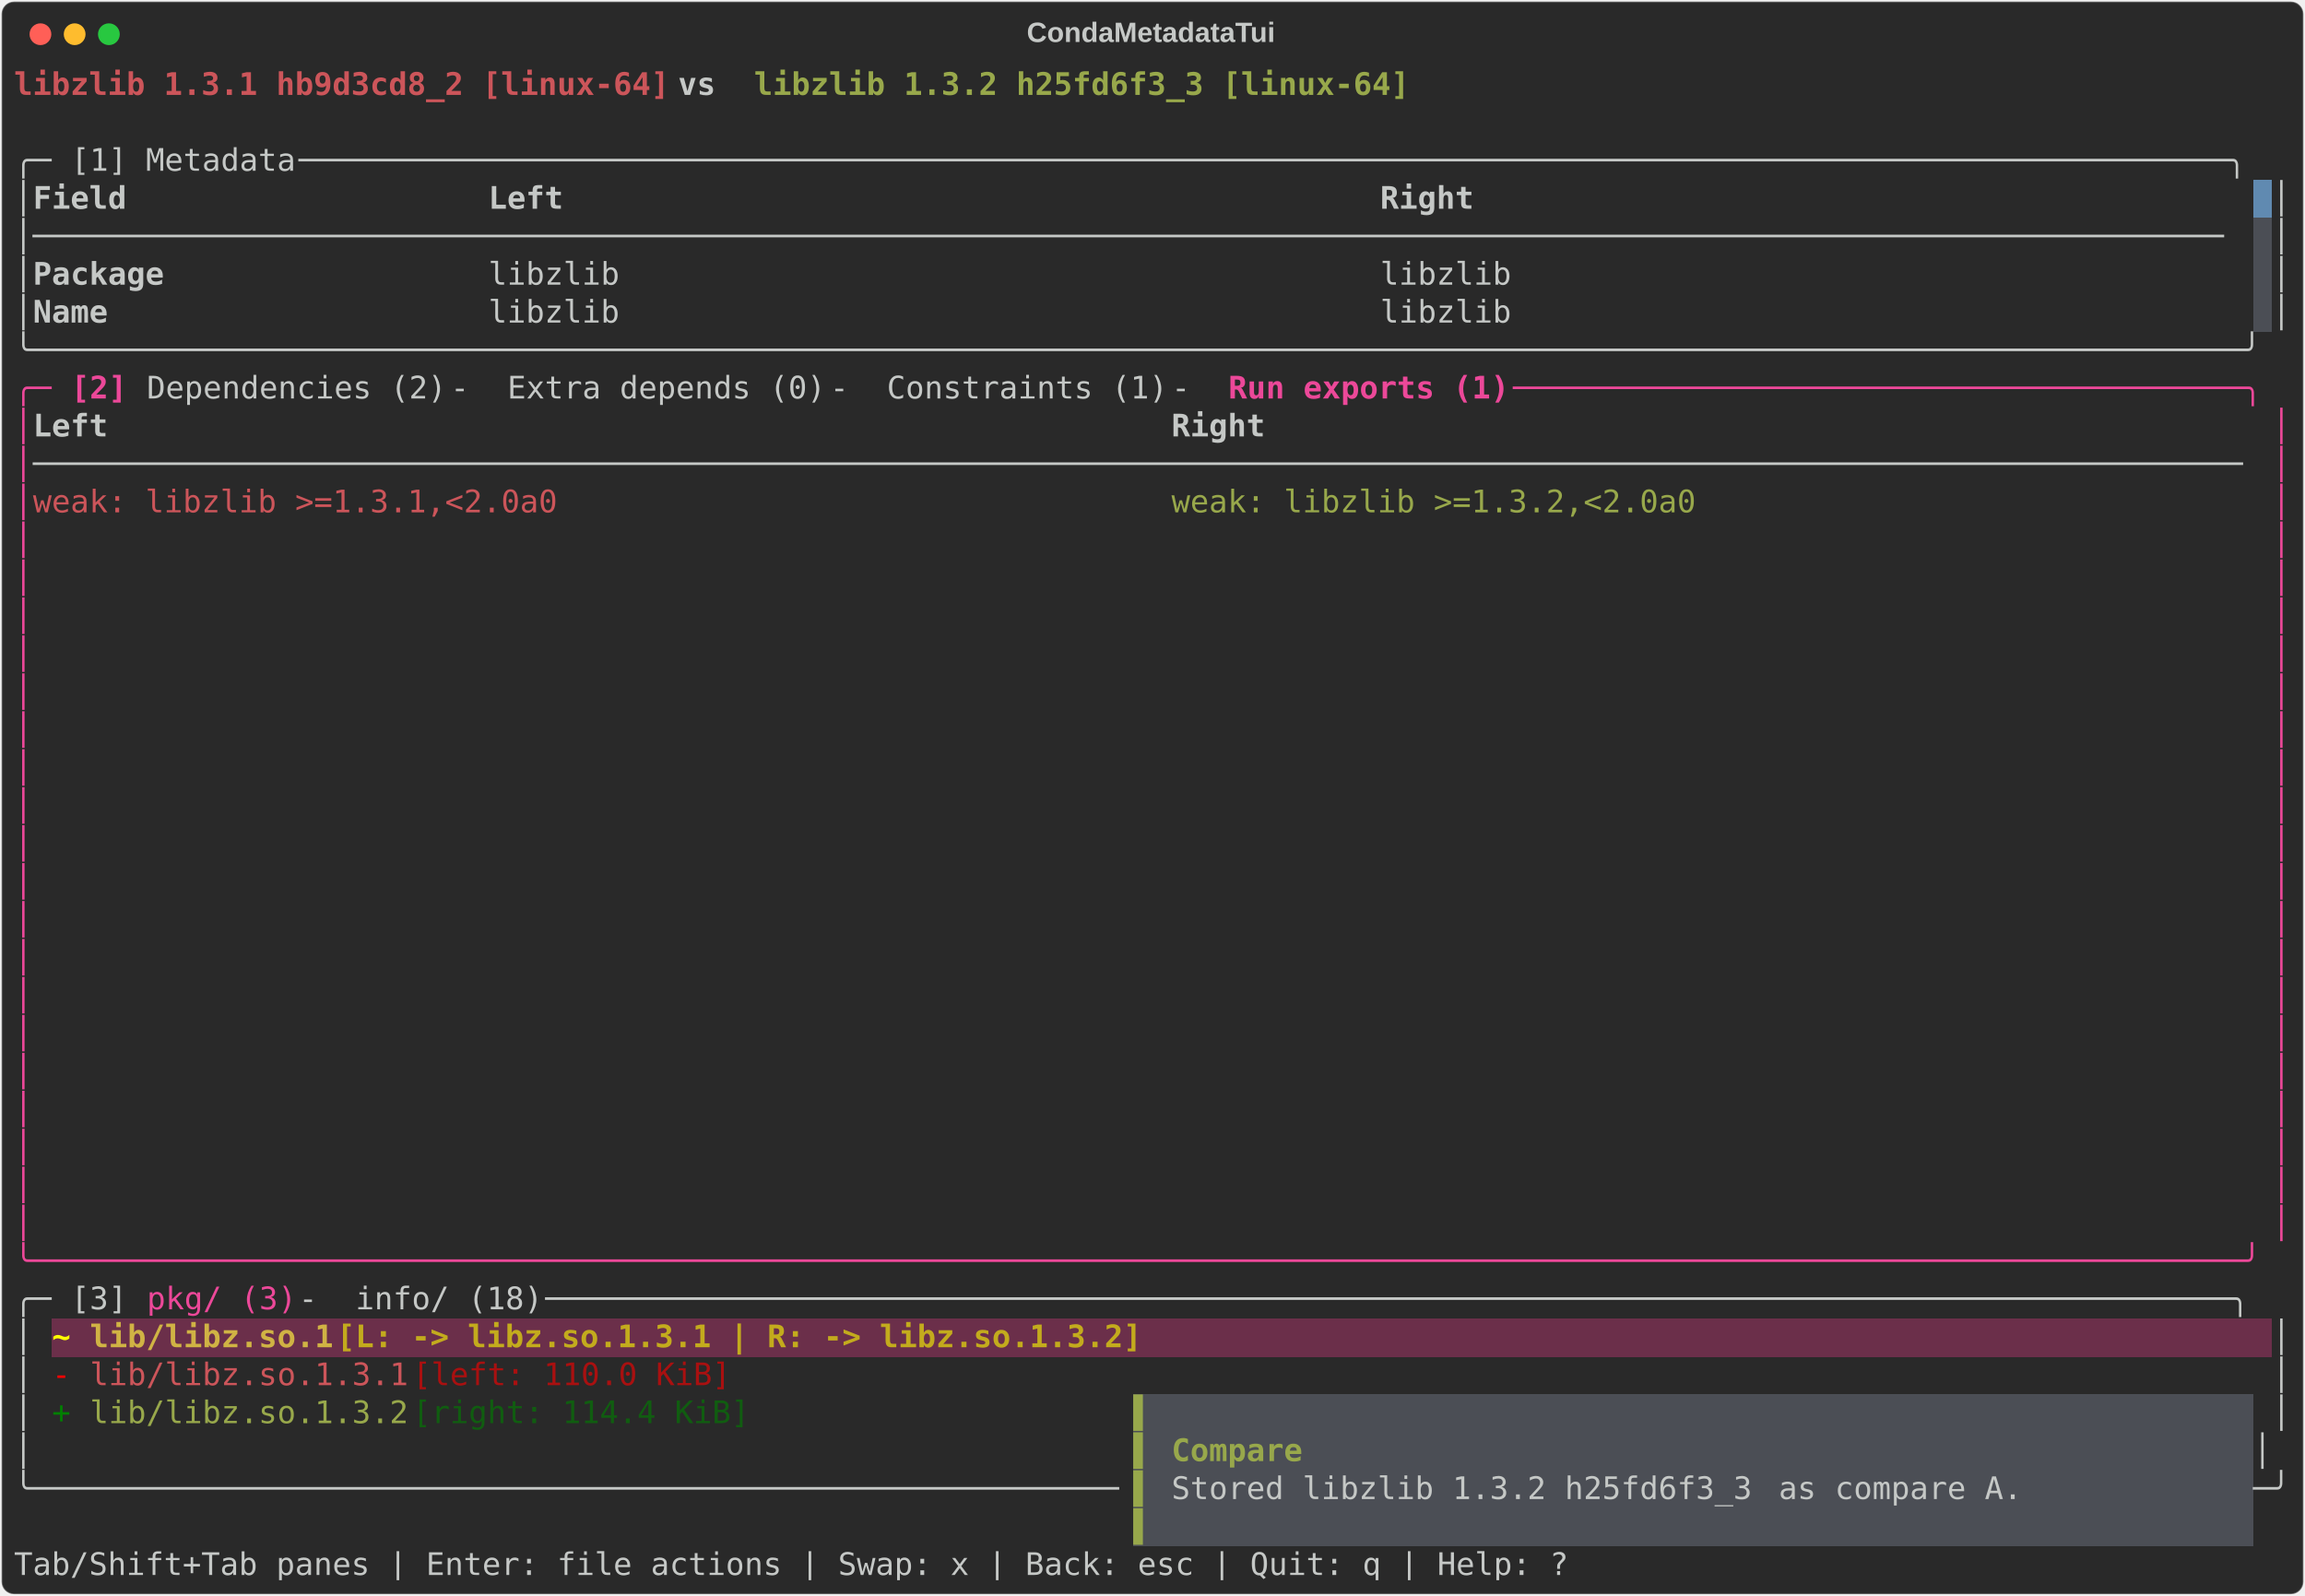
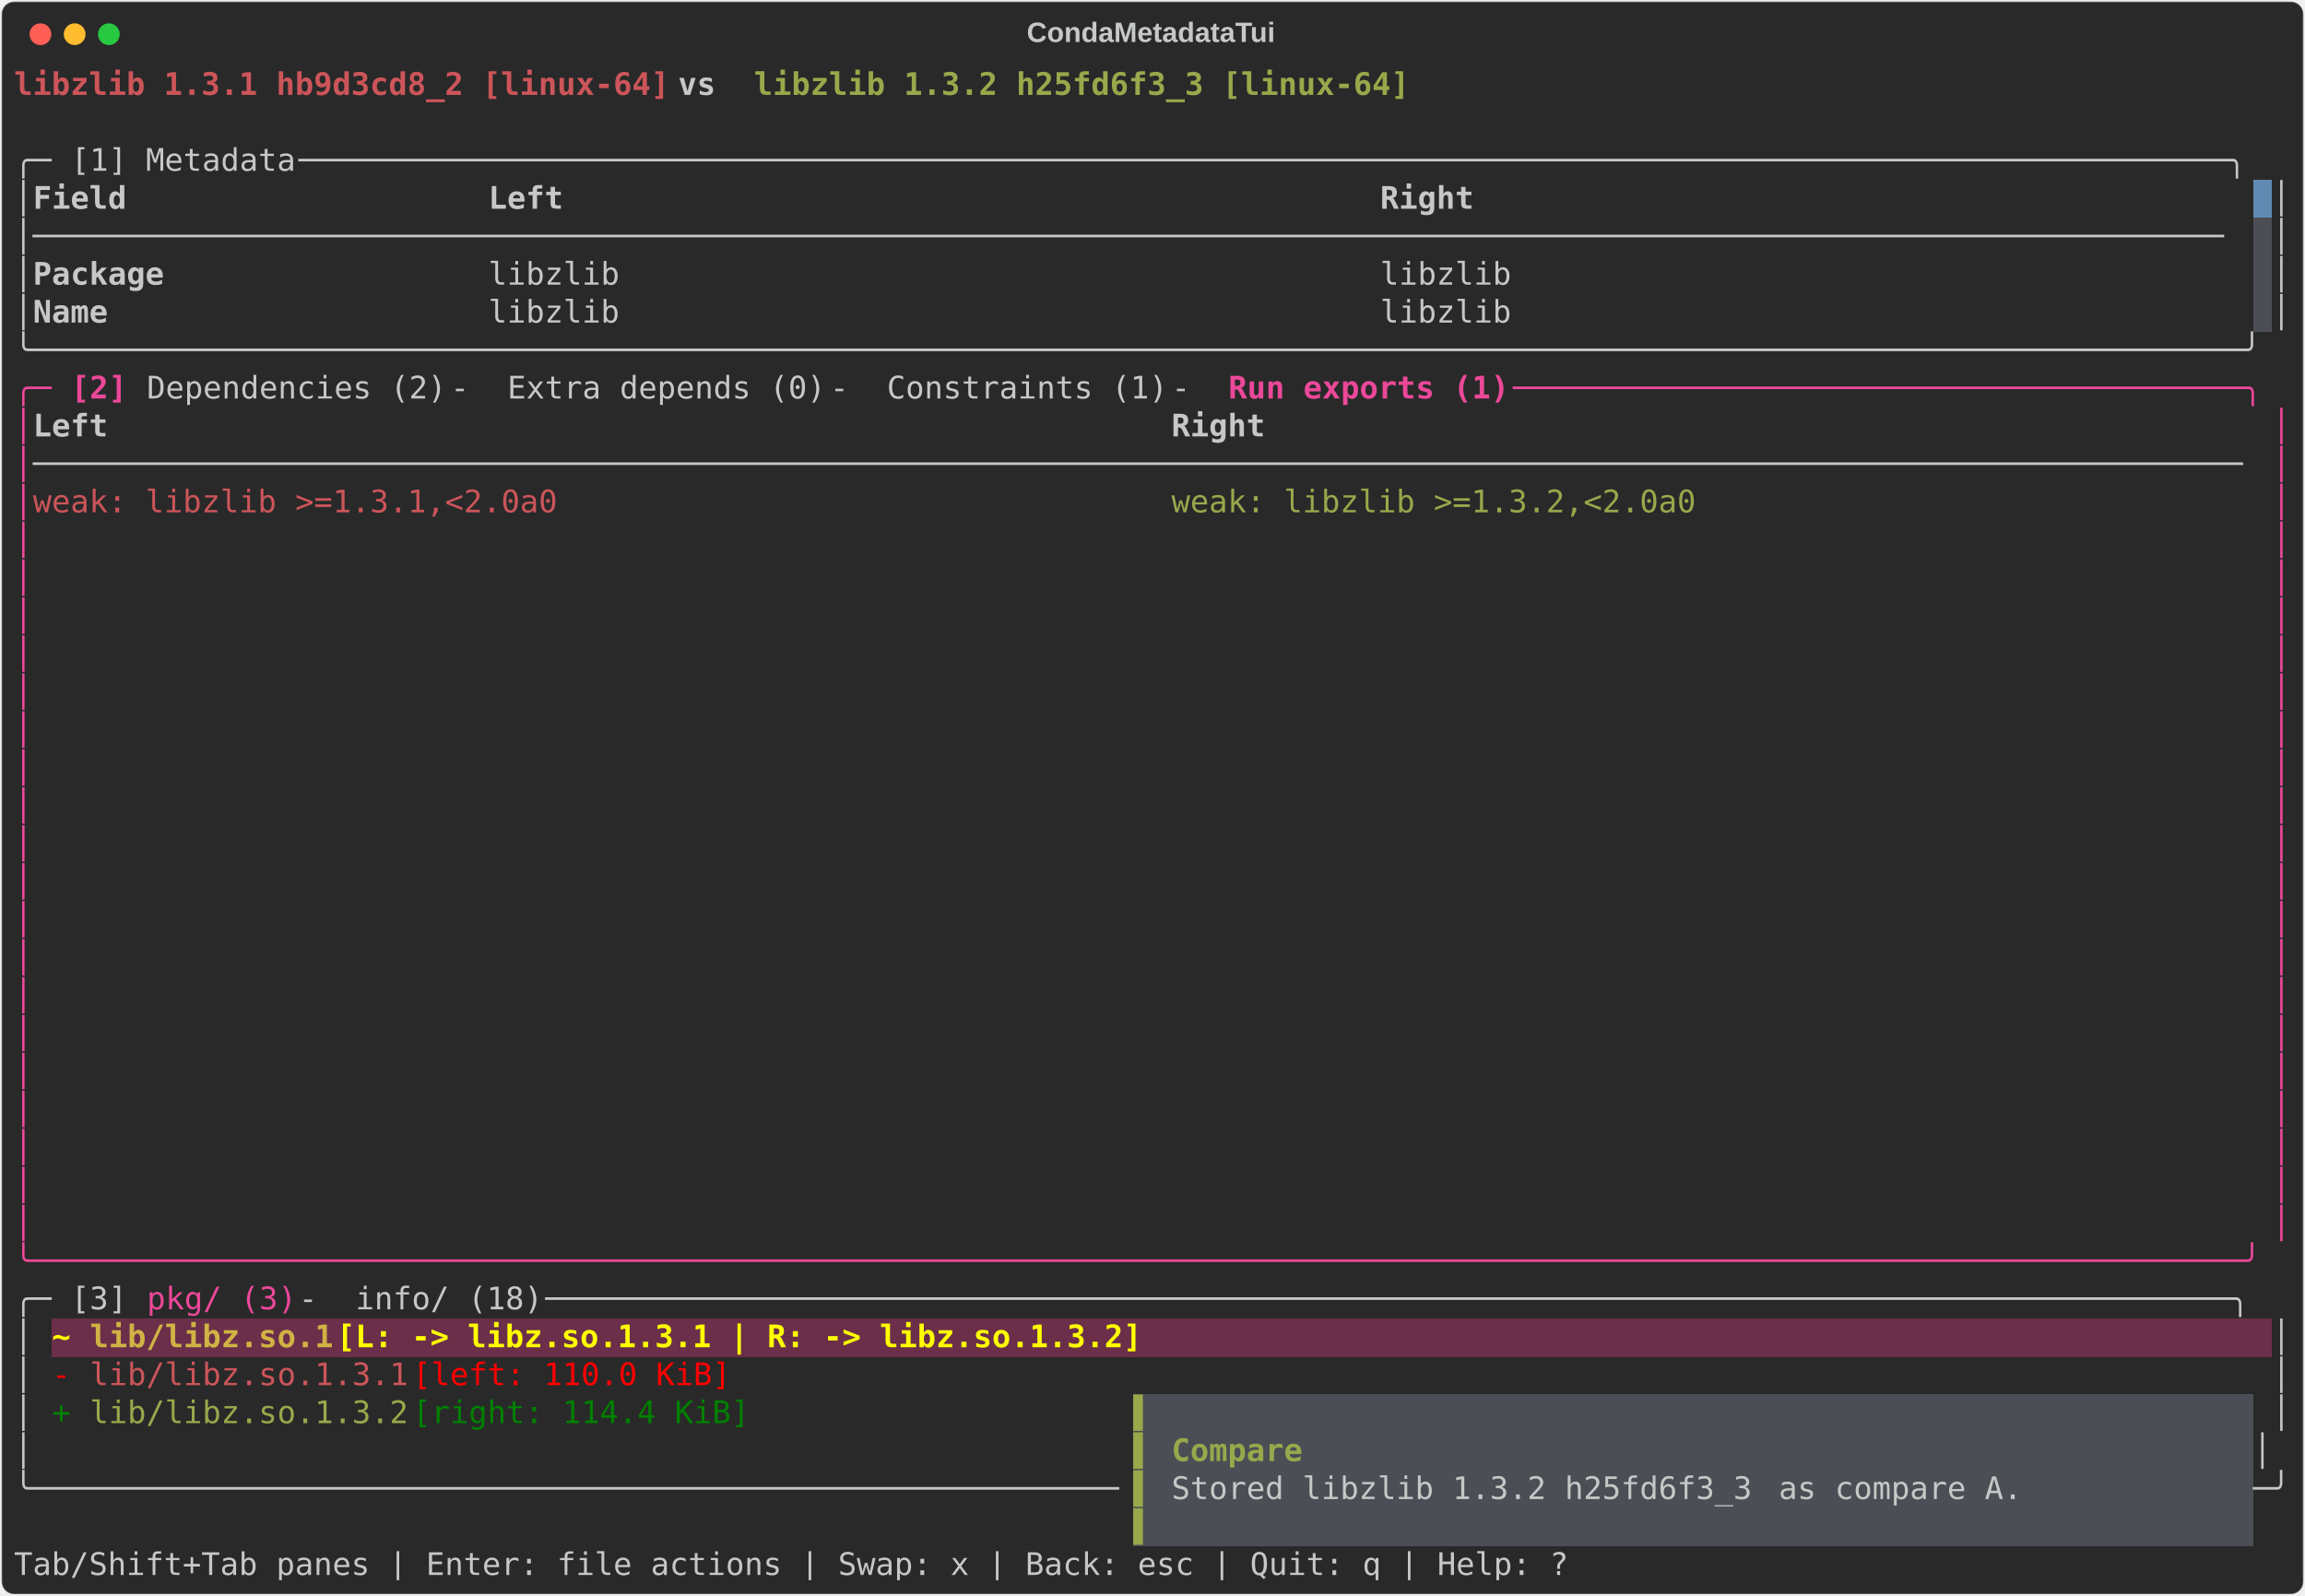
<svg xmlns="http://www.w3.org/2000/svg" class="rich-terminal" viewBox="0 0 1482 1026.0">
  <style>

    @font-face {
        font-family: "Fira Code";
        src: local("FiraCode-Regular"),
                url("https://cdnjs.cloudflare.com/ajax/libs/firacode/6.2.0/woff2/FiraCode-Regular.woff2") format("woff2"),
                url("https://cdnjs.cloudflare.com/ajax/libs/firacode/6.2.0/woff/FiraCode-Regular.woff") format("woff");
        font-style: normal;
        font-weight: 400;
    }
    @font-face {
        font-family: "Fira Code";
        src: local("FiraCode-Bold"),
                url("https://cdnjs.cloudflare.com/ajax/libs/firacode/6.2.0/woff2/FiraCode-Bold.woff2") format("woff2"),
                url("https://cdnjs.cloudflare.com/ajax/libs/firacode/6.2.0/woff/FiraCode-Bold.woff") format("woff");
        font-style: bold;
        font-weight: 700;
    }

    .terminal-matrix {
        font-family: Fira Code, monospace;
        font-size: 20px;
        line-height: 24.4px;
        font-variant-east-asian: full-width;
    }

    .terminal-title {
        font-size: 18px;
        font-weight: bold;
        font-family: arial;
    }

    .terminal-r1 { fill: #cc555a;font-weight: bold }
.terminal-r2 { fill: #c5c8c6;font-weight: bold }
.terminal-r3 { fill: #98a84b;font-weight: bold }
.terminal-r4 { fill: #c5c8c6 }
.terminal-r5 { fill: #292929 }
.terminal-r6 { fill: #ec4899 }
.terminal-r7 { fill: #ec4899;font-weight: bold }
.terminal-r8 { fill: #cc555a }
.terminal-r9 { fill: #98a84b }
.terminal-r10 { fill: #ffff00;font-weight: bold }
.terminal-r11 { fill: #d0b344;font-weight: bold }
- .terminal-r12 { fill: #c3ab1d;font-weight: bold }
- .terminal-r13 { fill: #ffffff;font-weight: bold }
- .terminal-r14 { fill: #ff0000 }
- .terminal-r15 { fill: #a91010 }
- .terminal-r16 { fill: #008000 }
- .terminal-r17 { fill: #105d10 }
+ .terminal-r12 { fill: #ffffff;font-weight: bold }
+ .terminal-r13 { fill: #ff0000 }
+ .terminal-r14 { fill: #008000 }
    </style>
  <defs>
    <clipPath id="terminal-clip-terminal">
      <rect x="0" y="0" width="1463.0" height="975.0" />
    </clipPath>
    <clipPath id="terminal-line-0">
      <rect x="0" y="1.5" width="1464" height="24.65" />
    </clipPath>
    <clipPath id="terminal-line-1">
      <rect x="0" y="25.9" width="1464" height="24.65" />
    </clipPath>
    <clipPath id="terminal-line-2">
      <rect x="0" y="50.3" width="1464" height="24.65" />
    </clipPath>
    <clipPath id="terminal-line-3">
      <rect x="0" y="74.7" width="1464" height="24.65" />
    </clipPath>
    <clipPath id="terminal-line-4">
      <rect x="0" y="99.1" width="1464" height="24.65" />
    </clipPath>
    <clipPath id="terminal-line-5">
      <rect x="0" y="123.5" width="1464" height="24.65" />
    </clipPath>
    <clipPath id="terminal-line-6">
      <rect x="0" y="147.9" width="1464" height="24.65" />
    </clipPath>
    <clipPath id="terminal-line-7">
      <rect x="0" y="172.3" width="1464" height="24.65" />
    </clipPath>
    <clipPath id="terminal-line-8">
      <rect x="0" y="196.7" width="1464" height="24.65" />
    </clipPath>
    <clipPath id="terminal-line-9">
      <rect x="0" y="221.1" width="1464" height="24.65" />
    </clipPath>
    <clipPath id="terminal-line-10">
      <rect x="0" y="245.5" width="1464" height="24.65" />
    </clipPath>
    <clipPath id="terminal-line-11">
      <rect x="0" y="269.9" width="1464" height="24.65" />
    </clipPath>
    <clipPath id="terminal-line-12">
      <rect x="0" y="294.3" width="1464" height="24.65" />
    </clipPath>
    <clipPath id="terminal-line-13">
      <rect x="0" y="318.7" width="1464" height="24.65" />
    </clipPath>
    <clipPath id="terminal-line-14">
      <rect x="0" y="343.1" width="1464" height="24.65" />
    </clipPath>
    <clipPath id="terminal-line-15">
      <rect x="0" y="367.5" width="1464" height="24.65" />
    </clipPath>
    <clipPath id="terminal-line-16">
      <rect x="0" y="391.9" width="1464" height="24.65" />
    </clipPath>
    <clipPath id="terminal-line-17">
      <rect x="0" y="416.3" width="1464" height="24.65" />
    </clipPath>
    <clipPath id="terminal-line-18">
      <rect x="0" y="440.7" width="1464" height="24.65" />
    </clipPath>
    <clipPath id="terminal-line-19">
      <rect x="0" y="465.1" width="1464" height="24.65" />
    </clipPath>
    <clipPath id="terminal-line-20">
      <rect x="0" y="489.5" width="1464" height="24.65" />
    </clipPath>
    <clipPath id="terminal-line-21">
      <rect x="0" y="513.9" width="1464" height="24.65" />
    </clipPath>
    <clipPath id="terminal-line-22">
      <rect x="0" y="538.3" width="1464" height="24.65" />
    </clipPath>
    <clipPath id="terminal-line-23">
      <rect x="0" y="562.7" width="1464" height="24.65" />
    </clipPath>
    <clipPath id="terminal-line-24">
      <rect x="0" y="587.1" width="1464" height="24.65" />
    </clipPath>
    <clipPath id="terminal-line-25">
      <rect x="0" y="611.5" width="1464" height="24.65" />
    </clipPath>
    <clipPath id="terminal-line-26">
      <rect x="0" y="635.9" width="1464" height="24.65" />
    </clipPath>
    <clipPath id="terminal-line-27">
      <rect x="0" y="660.3" width="1464" height="24.65" />
    </clipPath>
    <clipPath id="terminal-line-28">
      <rect x="0" y="684.7" width="1464" height="24.65" />
    </clipPath>
    <clipPath id="terminal-line-29">
      <rect x="0" y="709.1" width="1464" height="24.65" />
    </clipPath>
    <clipPath id="terminal-line-30">
      <rect x="0" y="733.5" width="1464" height="24.65" />
    </clipPath>
    <clipPath id="terminal-line-31">
      <rect x="0" y="757.9" width="1464" height="24.65" />
    </clipPath>
    <clipPath id="terminal-line-32">
      <rect x="0" y="782.3" width="1464" height="24.65" />
    </clipPath>
    <clipPath id="terminal-line-33">
      <rect x="0" y="806.7" width="1464" height="24.65" />
    </clipPath>
    <clipPath id="terminal-line-34">
      <rect x="0" y="831.1" width="1464" height="24.65" />
    </clipPath>
    <clipPath id="terminal-line-35">
      <rect x="0" y="855.5" width="1464" height="24.65" />
    </clipPath>
    <clipPath id="terminal-line-36">
      <rect x="0" y="879.9" width="1464" height="24.65" />
    </clipPath>
    <clipPath id="terminal-line-37">
      <rect x="0" y="904.3" width="1464" height="24.65" />
    </clipPath>
    <clipPath id="terminal-line-38">
      <rect x="0" y="928.7" width="1464" height="24.65" />
    </clipPath>
  </defs>
  <rect fill="#292929" stroke="rgba(255,255,255,0.35)" stroke-width="1" x="1" y="1" width="1480" height="1024" rx="8" />
  <text class="terminal-title" fill="#c5c8c6" text-anchor="middle" x="740" y="27">CondaMetadataTui</text>
  <g transform="translate(26,22)">
    <circle cx="0" cy="0" r="7" fill="#ff5f57" />
    <circle cx="22" cy="0" r="7" fill="#febc2e" />
    <circle cx="44" cy="0" r="7" fill="#28c840" />
  </g>
  <g transform="translate(9, 41)" clip-path="url(#terminal-clip-terminal)">
    <rect fill="#608ab1" x="1439.6" y="74.7" width="12.2" height="24.65" shape-rendering="crispEdges" />
    <rect fill="#4b4e55" x="1439.6" y="99.1" width="12.2" height="24.65" shape-rendering="crispEdges" />
    <rect fill="#4b4e55" x="1439.6" y="123.5" width="12.2" height="24.65" shape-rendering="crispEdges" />
    <rect fill="#4b4e55" x="1439.6" y="147.9" width="12.2" height="24.65" shape-rendering="crispEdges" />
    <rect fill="#6b2f4a" x="24.4" y="806.7" width="24.4" height="24.65" shape-rendering="crispEdges" />
    <rect fill="#6b2f4a" x="48.8" y="806.7" width="158.6" height="24.65" shape-rendering="crispEdges" />
    <rect fill="#6b2f4a" x="207.4" y="806.7" width="536.8" height="24.65" shape-rendering="crispEdges" />
    <rect fill="#6b2f4a" x="744.2" y="806.7" width="707.6" height="24.65" shape-rendering="crispEdges" />
    <rect fill="#4b4e55" x="719.8" y="855.5" width="12.2" height="24.65" shape-rendering="crispEdges" />
    <rect fill="#4b4e55" x="732" y="855.5" width="707.6" height="24.65" shape-rendering="crispEdges" />
    <rect fill="#4b4e55" x="719.8" y="879.9" width="12.2" height="24.65" shape-rendering="crispEdges" />
    <rect fill="#4b4e55" x="732" y="879.9" width="12.2" height="24.65" shape-rendering="crispEdges" />
    <rect fill="#4b4e55" x="744.2" y="879.9" width="85.4" height="24.65" shape-rendering="crispEdges" />
    <rect fill="#4b4e55" x="829.6" y="879.9" width="610" height="24.65" shape-rendering="crispEdges" />
    <rect fill="#4b4e55" x="719.8" y="904.3" width="12.2" height="24.65" shape-rendering="crispEdges" />
    <rect fill="#4b4e55" x="732" y="904.3" width="12.2" height="24.65" shape-rendering="crispEdges" />
    <rect fill="#4b4e55" x="744.2" y="904.3" width="390.4" height="24.65" shape-rendering="crispEdges" />
    <rect fill="#4b4e55" x="1134.6" y="904.3" width="170.8" height="24.65" shape-rendering="crispEdges" />
    <rect fill="#4b4e55" x="1305.4" y="904.3" width="134.2" height="24.65" shape-rendering="crispEdges" />
    <rect fill="#4b4e55" x="719.8" y="928.7" width="12.2" height="24.65" shape-rendering="crispEdges" />
    <rect fill="#4b4e55" x="732" y="928.7" width="707.6" height="24.65" shape-rendering="crispEdges" />
    <g class="terminal-matrix">
      <text class="terminal-r1" x="0" y="20" textLength="427" clip-path="url(#terminal-line-0)">libzlib 1.3.1 hb9d3cd8_2 [linux-64]</text>
      <text class="terminal-r2" x="427" y="20" textLength="48.8" clip-path="url(#terminal-line-0)"> vs </text>
      <text class="terminal-r3" x="475.8" y="20" textLength="427" clip-path="url(#terminal-line-0)">libzlib 1.3.2 h25fd6f3_3 [linux-64]</text>
      <text class="terminal-r4" x="1464" y="20" textLength="12.2" clip-path="url(#terminal-line-0)">
</text>
      <text class="terminal-r4" x="1464" y="44.4" textLength="12.2" clip-path="url(#terminal-line-1)">
</text>
      <text class="terminal-r4" x="0" y="68.8" textLength="36.6" clip-path="url(#terminal-line-2)">╭─ </text>
      <text class="terminal-r4" x="36.6" y="68.8" textLength="146.4" clip-path="url(#terminal-line-2)">[1] Metadata</text>
      <text class="terminal-r4" x="183" y="68.8" textLength="1281" clip-path="url(#terminal-line-2)"> ───────────────────────────────────────────────────────────────────────────────────────────────────────╮</text>
      <text class="terminal-r4" x="1464" y="68.8" textLength="12.2" clip-path="url(#terminal-line-2)">
</text>
      <text class="terminal-r4" x="0" y="93.2" textLength="12.2" clip-path="url(#terminal-line-3)">│</text>
      <text class="terminal-r2" x="12.2" y="93.2" textLength="280.6" clip-path="url(#terminal-line-3)">Field                  </text>
      <text class="terminal-r2" x="305" y="93.2" textLength="561.2" clip-path="url(#terminal-line-3)">Left                                          </text>
      <text class="terminal-r2" x="878.4" y="93.2" textLength="561.2" clip-path="url(#terminal-line-3)">Right                                         </text>
      <text class="terminal-r4" x="1451.8" y="93.2" textLength="12.2" clip-path="url(#terminal-line-3)">│</text>
      <text class="terminal-r4" x="1464" y="93.2" textLength="12.2" clip-path="url(#terminal-line-3)">
</text>
      <text class="terminal-r4" x="0" y="117.6" textLength="1439.6" clip-path="url(#terminal-line-4)">│─────────────────────────────────────────────────────────────────────────────────────────────────────────────────────</text>
      <text class="terminal-r4" x="1451.8" y="117.6" textLength="12.2" clip-path="url(#terminal-line-4)">│</text>
      <text class="terminal-r4" x="1464" y="117.6" textLength="12.2" clip-path="url(#terminal-line-4)">
</text>
      <text class="terminal-r4" x="0" y="142" textLength="12.2" clip-path="url(#terminal-line-5)">│</text>
      <text class="terminal-r2" x="12.2" y="142" textLength="280.6" clip-path="url(#terminal-line-5)">Package                </text>
      <text class="terminal-r4" x="305" y="142" textLength="549" clip-path="url(#terminal-line-5)">libzlib                                      </text>
      <text class="terminal-r4" x="878.4" y="142" textLength="561.2" clip-path="url(#terminal-line-5)">libzlib                                       </text>
      <text class="terminal-r4" x="1451.8" y="142" textLength="12.2" clip-path="url(#terminal-line-5)">│</text>
      <text class="terminal-r4" x="1464" y="142" textLength="12.2" clip-path="url(#terminal-line-5)">
</text>
      <text class="terminal-r4" x="0" y="166.4" textLength="12.2" clip-path="url(#terminal-line-6)">│</text>
      <text class="terminal-r2" x="12.2" y="166.4" textLength="280.6" clip-path="url(#terminal-line-6)">Name                   </text>
      <text class="terminal-r4" x="305" y="166.4" textLength="549" clip-path="url(#terminal-line-6)">libzlib                                      </text>
      <text class="terminal-r4" x="878.4" y="166.4" textLength="561.2" clip-path="url(#terminal-line-6)">libzlib                                       </text>
      <text class="terminal-r4" x="1451.8" y="166.4" textLength="12.2" clip-path="url(#terminal-line-6)">│</text>
      <text class="terminal-r4" x="1464" y="166.4" textLength="12.2" clip-path="url(#terminal-line-6)">
</text>
      <text class="terminal-r4" x="0" y="190.8" textLength="1464" clip-path="url(#terminal-line-7)">╰──────────────────────────────────────────────────────────────────────────────────────────────────────────────────────╯</text>
      <text class="terminal-r4" x="1464" y="190.8" textLength="12.2" clip-path="url(#terminal-line-7)">
</text>
      <text class="terminal-r6" x="0" y="215.2" textLength="36.6" clip-path="url(#terminal-line-8)">╭─ </text>
      <text class="terminal-r7" x="36.6" y="215.2" textLength="48.8" clip-path="url(#terminal-line-8)">[2] </text>
      <text class="terminal-r4" x="85.4" y="215.2" textLength="195.2" clip-path="url(#terminal-line-8)">Dependencies (2)</text>
      <text class="terminal-r4" x="280.6" y="215.2" textLength="36.6" clip-path="url(#terminal-line-8)"> - </text>
      <text class="terminal-r4" x="317.2" y="215.2" textLength="207.4" clip-path="url(#terminal-line-8)">Extra depends (0)</text>
      <text class="terminal-r4" x="524.6" y="215.2" textLength="36.6" clip-path="url(#terminal-line-8)"> - </text>
      <text class="terminal-r4" x="561.2" y="215.2" textLength="183" clip-path="url(#terminal-line-8)">Constraints (1)</text>
      <text class="terminal-r4" x="744.2" y="215.2" textLength="36.6" clip-path="url(#terminal-line-8)"> - </text>
      <text class="terminal-r7" x="780.8" y="215.2" textLength="183" clip-path="url(#terminal-line-8)">Run exports (1)</text>
      <text class="terminal-r6" x="963.8" y="215.2" textLength="500.2" clip-path="url(#terminal-line-8)"> ───────────────────────────────────────╮</text>
      <text class="terminal-r4" x="1464" y="215.2" textLength="12.2" clip-path="url(#terminal-line-8)">
</text>
      <text class="terminal-r6" x="0" y="239.6" textLength="12.2" clip-path="url(#terminal-line-9)">│</text>
      <text class="terminal-r2" x="12.2" y="239.6" textLength="719.8" clip-path="url(#terminal-line-9)">Left                                                       </text>
      <text class="terminal-r2" x="744.2" y="239.6" textLength="707.6" clip-path="url(#terminal-line-9)">Right                                                     </text>
      <text class="terminal-r6" x="1451.8" y="239.6" textLength="12.2" clip-path="url(#terminal-line-9)">│</text>
      <text class="terminal-r4" x="1464" y="239.6" textLength="12.2" clip-path="url(#terminal-line-9)">
</text>
      <text class="terminal-r6" x="0" y="264" textLength="12.2" clip-path="url(#terminal-line-10)">│</text>
      <text class="terminal-r4" x="12.2" y="264" textLength="1439.6" clip-path="url(#terminal-line-10)">──────────────────────────────────────────────────────────────────────────────────────────────────────────────────────</text>
      <text class="terminal-r6" x="1451.8" y="264" textLength="12.2" clip-path="url(#terminal-line-10)">│</text>
      <text class="terminal-r4" x="1464" y="264" textLength="12.2" clip-path="url(#terminal-line-10)">
</text>
      <text class="terminal-r6" x="0" y="288.4" textLength="12.2" clip-path="url(#terminal-line-11)">│</text>
      <text class="terminal-r8" x="12.2" y="288.4" textLength="707.6" clip-path="url(#terminal-line-11)">weak: libzlib &gt;=1.3.1,&lt;2.0a0                              </text>
      <text class="terminal-r9" x="744.2" y="288.4" textLength="707.6" clip-path="url(#terminal-line-11)">weak: libzlib &gt;=1.3.2,&lt;2.0a0                              </text>
      <text class="terminal-r6" x="1451.8" y="288.4" textLength="12.2" clip-path="url(#terminal-line-11)">│</text>
      <text class="terminal-r4" x="1464" y="288.4" textLength="12.2" clip-path="url(#terminal-line-11)">
</text>
      <text class="terminal-r6" x="0" y="312.8" textLength="12.2" clip-path="url(#terminal-line-12)">│</text>
      <text class="terminal-r6" x="1451.8" y="312.8" textLength="12.2" clip-path="url(#terminal-line-12)">│</text>
      <text class="terminal-r4" x="1464" y="312.8" textLength="12.2" clip-path="url(#terminal-line-12)">
</text>
      <text class="terminal-r6" x="0" y="337.2" textLength="12.2" clip-path="url(#terminal-line-13)">│</text>
      <text class="terminal-r6" x="1451.8" y="337.2" textLength="12.2" clip-path="url(#terminal-line-13)">│</text>
      <text class="terminal-r4" x="1464" y="337.2" textLength="12.2" clip-path="url(#terminal-line-13)">
</text>
      <text class="terminal-r6" x="0" y="361.6" textLength="12.2" clip-path="url(#terminal-line-14)">│</text>
      <text class="terminal-r6" x="1451.8" y="361.6" textLength="12.2" clip-path="url(#terminal-line-14)">│</text>
      <text class="terminal-r4" x="1464" y="361.6" textLength="12.2" clip-path="url(#terminal-line-14)">
</text>
      <text class="terminal-r6" x="0" y="386" textLength="12.2" clip-path="url(#terminal-line-15)">│</text>
      <text class="terminal-r6" x="1451.8" y="386" textLength="12.2" clip-path="url(#terminal-line-15)">│</text>
      <text class="terminal-r4" x="1464" y="386" textLength="12.2" clip-path="url(#terminal-line-15)">
</text>
      <text class="terminal-r6" x="0" y="410.4" textLength="12.2" clip-path="url(#terminal-line-16)">│</text>
      <text class="terminal-r6" x="1451.8" y="410.4" textLength="12.2" clip-path="url(#terminal-line-16)">│</text>
      <text class="terminal-r4" x="1464" y="410.4" textLength="12.2" clip-path="url(#terminal-line-16)">
</text>
      <text class="terminal-r6" x="0" y="434.8" textLength="12.2" clip-path="url(#terminal-line-17)">│</text>
      <text class="terminal-r6" x="1451.8" y="434.8" textLength="12.2" clip-path="url(#terminal-line-17)">│</text>
      <text class="terminal-r4" x="1464" y="434.8" textLength="12.2" clip-path="url(#terminal-line-17)">
</text>
      <text class="terminal-r6" x="0" y="459.2" textLength="12.2" clip-path="url(#terminal-line-18)">│</text>
      <text class="terminal-r6" x="1451.8" y="459.2" textLength="12.2" clip-path="url(#terminal-line-18)">│</text>
      <text class="terminal-r4" x="1464" y="459.2" textLength="12.2" clip-path="url(#terminal-line-18)">
</text>
      <text class="terminal-r6" x="0" y="483.6" textLength="12.2" clip-path="url(#terminal-line-19)">│</text>
      <text class="terminal-r6" x="1451.8" y="483.6" textLength="12.2" clip-path="url(#terminal-line-19)">│</text>
      <text class="terminal-r4" x="1464" y="483.6" textLength="12.2" clip-path="url(#terminal-line-19)">
</text>
      <text class="terminal-r6" x="0" y="508" textLength="12.2" clip-path="url(#terminal-line-20)">│</text>
      <text class="terminal-r6" x="1451.8" y="508" textLength="12.2" clip-path="url(#terminal-line-20)">│</text>
      <text class="terminal-r4" x="1464" y="508" textLength="12.2" clip-path="url(#terminal-line-20)">
</text>
      <text class="terminal-r6" x="0" y="532.4" textLength="12.2" clip-path="url(#terminal-line-21)">│</text>
      <text class="terminal-r6" x="1451.8" y="532.4" textLength="12.2" clip-path="url(#terminal-line-21)">│</text>
      <text class="terminal-r4" x="1464" y="532.4" textLength="12.2" clip-path="url(#terminal-line-21)">
</text>
      <text class="terminal-r6" x="0" y="556.8" textLength="12.2" clip-path="url(#terminal-line-22)">│</text>
      <text class="terminal-r6" x="1451.8" y="556.8" textLength="12.2" clip-path="url(#terminal-line-22)">│</text>
      <text class="terminal-r4" x="1464" y="556.8" textLength="12.2" clip-path="url(#terminal-line-22)">
</text>
      <text class="terminal-r6" x="0" y="581.2" textLength="12.2" clip-path="url(#terminal-line-23)">│</text>
      <text class="terminal-r6" x="1451.8" y="581.2" textLength="12.2" clip-path="url(#terminal-line-23)">│</text>
      <text class="terminal-r4" x="1464" y="581.2" textLength="12.2" clip-path="url(#terminal-line-23)">
</text>
      <text class="terminal-r6" x="0" y="605.6" textLength="12.2" clip-path="url(#terminal-line-24)">│</text>
      <text class="terminal-r6" x="1451.8" y="605.6" textLength="12.2" clip-path="url(#terminal-line-24)">│</text>
      <text class="terminal-r4" x="1464" y="605.6" textLength="12.2" clip-path="url(#terminal-line-24)">
</text>
      <text class="terminal-r6" x="0" y="630" textLength="12.2" clip-path="url(#terminal-line-25)">│</text>
      <text class="terminal-r6" x="1451.8" y="630" textLength="12.2" clip-path="url(#terminal-line-25)">│</text>
      <text class="terminal-r4" x="1464" y="630" textLength="12.2" clip-path="url(#terminal-line-25)">
</text>
      <text class="terminal-r6" x="0" y="654.4" textLength="12.2" clip-path="url(#terminal-line-26)">│</text>
      <text class="terminal-r6" x="1451.8" y="654.4" textLength="12.2" clip-path="url(#terminal-line-26)">│</text>
      <text class="terminal-r4" x="1464" y="654.4" textLength="12.2" clip-path="url(#terminal-line-26)">
</text>
      <text class="terminal-r6" x="0" y="678.8" textLength="12.2" clip-path="url(#terminal-line-27)">│</text>
      <text class="terminal-r6" x="1451.8" y="678.8" textLength="12.2" clip-path="url(#terminal-line-27)">│</text>
      <text class="terminal-r4" x="1464" y="678.8" textLength="12.2" clip-path="url(#terminal-line-27)">
</text>
      <text class="terminal-r6" x="0" y="703.2" textLength="12.2" clip-path="url(#terminal-line-28)">│</text>
      <text class="terminal-r6" x="1451.8" y="703.2" textLength="12.2" clip-path="url(#terminal-line-28)">│</text>
      <text class="terminal-r4" x="1464" y="703.2" textLength="12.2" clip-path="url(#terminal-line-28)">
</text>
      <text class="terminal-r6" x="0" y="727.6" textLength="12.2" clip-path="url(#terminal-line-29)">│</text>
      <text class="terminal-r6" x="1451.8" y="727.6" textLength="12.2" clip-path="url(#terminal-line-29)">│</text>
      <text class="terminal-r4" x="1464" y="727.6" textLength="12.2" clip-path="url(#terminal-line-29)">
</text>
      <text class="terminal-r6" x="0" y="752" textLength="12.2" clip-path="url(#terminal-line-30)">│</text>
      <text class="terminal-r6" x="1451.8" y="752" textLength="12.2" clip-path="url(#terminal-line-30)">│</text>
      <text class="terminal-r4" x="1464" y="752" textLength="12.2" clip-path="url(#terminal-line-30)">
</text>
      <text class="terminal-r6" x="0" y="776.4" textLength="1464" clip-path="url(#terminal-line-31)">╰──────────────────────────────────────────────────────────────────────────────────────────────────────────────────────╯</text>
      <text class="terminal-r4" x="1464" y="776.4" textLength="12.2" clip-path="url(#terminal-line-31)">
</text>
      <text class="terminal-r4" x="0" y="800.8" textLength="36.6" clip-path="url(#terminal-line-32)">╭─ </text>
      <text class="terminal-r4" x="36.6" y="800.8" textLength="48.8" clip-path="url(#terminal-line-32)">[3] </text>
      <text class="terminal-r6" x="85.4" y="800.8" textLength="97.6" clip-path="url(#terminal-line-32)">pkg/ (3)</text>
      <text class="terminal-r4" x="183" y="800.8" textLength="36.6" clip-path="url(#terminal-line-32)"> - </text>
      <text class="terminal-r4" x="219.6" y="800.8" textLength="122" clip-path="url(#terminal-line-32)">info/ (18)</text>
      <text class="terminal-r4" x="341.6" y="800.8" textLength="1122.4" clip-path="url(#terminal-line-32)"> ──────────────────────────────────────────────────────────────────────────────────────────╮</text>
      <text class="terminal-r4" x="1464" y="800.8" textLength="12.2" clip-path="url(#terminal-line-32)">
</text>
      <text class="terminal-r4" x="0" y="825.2" textLength="12.2" clip-path="url(#terminal-line-33)">│</text>
      <text class="terminal-r10" x="24.4" y="825.2" textLength="24.4" clip-path="url(#terminal-line-33)">~ </text>
      <text class="terminal-r11" x="48.8" y="825.2" textLength="158.6" clip-path="url(#terminal-line-33)">lib/libz.so.1</text>
-       <text class="terminal-r12" x="207.4" y="825.2" textLength="536.8" clip-path="url(#terminal-line-33)"> [L: -&gt; libz.so.1.3.1 | R: -&gt; libz.so.1.3.2]</text>
+       <text class="terminal-r10" x="207.4" y="825.2" textLength="536.8" clip-path="url(#terminal-line-33)"> [L: -&gt; libz.so.1.3.1 | R: -&gt; libz.so.1.3.2]</text>
      <text class="terminal-r4" x="1451.8" y="825.2" textLength="12.2" clip-path="url(#terminal-line-33)">│</text>
      <text class="terminal-r4" x="1464" y="825.2" textLength="12.2" clip-path="url(#terminal-line-33)">
</text>
      <text class="terminal-r4" x="0" y="849.6" textLength="12.2" clip-path="url(#terminal-line-34)">│</text>
-       <text class="terminal-r14" x="24.4" y="849.6" textLength="24.4" clip-path="url(#terminal-line-34)">- </text>
+       <text class="terminal-r13" x="24.4" y="849.6" textLength="24.4" clip-path="url(#terminal-line-34)">- </text>
      <text class="terminal-r8" x="48.8" y="849.6" textLength="207.4" clip-path="url(#terminal-line-34)">lib/libz.so.1.3.1</text>
-       <text class="terminal-r15" x="256.2" y="849.6" textLength="219.6" clip-path="url(#terminal-line-34)"> [left: 110.0 KiB]</text>
+       <text class="terminal-r13" x="256.2" y="849.6" textLength="219.6" clip-path="url(#terminal-line-34)"> [left: 110.0 KiB]</text>
      <text class="terminal-r4" x="1451.8" y="849.6" textLength="12.2" clip-path="url(#terminal-line-34)">│</text>
      <text class="terminal-r4" x="1464" y="849.6" textLength="12.2" clip-path="url(#terminal-line-34)">
</text>
      <text class="terminal-r4" x="0" y="874" textLength="12.2" clip-path="url(#terminal-line-35)">│</text>
-       <text class="terminal-r16" x="24.4" y="874" textLength="24.4" clip-path="url(#terminal-line-35)">+ </text>
+       <text class="terminal-r14" x="24.4" y="874" textLength="24.4" clip-path="url(#terminal-line-35)">+ </text>
      <text class="terminal-r9" x="48.8" y="874" textLength="207.4" clip-path="url(#terminal-line-35)">lib/libz.so.1.3.2</text>
-       <text class="terminal-r17" x="256.2" y="874" textLength="231.8" clip-path="url(#terminal-line-35)"> [right: 114.4 KiB]</text>
+       <text class="terminal-r14" x="256.2" y="874" textLength="231.8" clip-path="url(#terminal-line-35)"> [right: 114.4 KiB]</text>
      <text class="terminal-r9" x="719.8" y="874" textLength="12.2" clip-path="url(#terminal-line-35)">▌</text>
      <text class="terminal-r4" x="1451.8" y="874" textLength="12.2" clip-path="url(#terminal-line-35)">│</text>
      <text class="terminal-r4" x="1464" y="874" textLength="12.2" clip-path="url(#terminal-line-35)">
</text>
      <text class="terminal-r4" x="0" y="898.4" textLength="12.2" clip-path="url(#terminal-line-36)">│</text>
      <text class="terminal-r9" x="719.8" y="898.4" textLength="12.2" clip-path="url(#terminal-line-36)">▌</text>
      <text class="terminal-r3" x="744.2" y="898.4" textLength="85.4" clip-path="url(#terminal-line-36)">Compare</text>
      <text class="terminal-r4" x="1439.6" y="898.4" textLength="24.4" clip-path="url(#terminal-line-36)"> │</text>
      <text class="terminal-r4" x="1464" y="898.4" textLength="12.2" clip-path="url(#terminal-line-36)">
</text>
      <text class="terminal-r4" x="0" y="922.8" textLength="719.8" clip-path="url(#terminal-line-37)">╰──────────────────────────────────────────────────────────</text>
      <text class="terminal-r9" x="719.8" y="922.8" textLength="12.2" clip-path="url(#terminal-line-37)">▌</text>
      <text class="terminal-r4" x="744.2" y="922.8" textLength="390.4" clip-path="url(#terminal-line-37)">Stored libzlib 1.3.2 h25fd6f3_3 </text>
      <text class="terminal-r4" x="1134.6" y="922.8" textLength="170.8" clip-path="url(#terminal-line-37)"> as compare A.</text>
      <text class="terminal-r4" x="1439.6" y="922.8" textLength="24.4" clip-path="url(#terminal-line-37)">─╯</text>
      <text class="terminal-r4" x="1464" y="922.8" textLength="12.2" clip-path="url(#terminal-line-37)">
</text>
      <text class="terminal-r9" x="719.8" y="947.2" textLength="12.2" clip-path="url(#terminal-line-38)">▌</text>
      <text class="terminal-r4" x="1464" y="947.2" textLength="12.2" clip-path="url(#terminal-line-38)">
</text>
      <text class="terminal-r4" x="0" y="971.6" textLength="1012.6" clip-path="url(#terminal-line-39)">Tab/Shift+Tab panes | Enter: file actions | Swap: x | Back: esc | Quit: q | Help: ?</text>
    </g>
  </g>
</svg>
